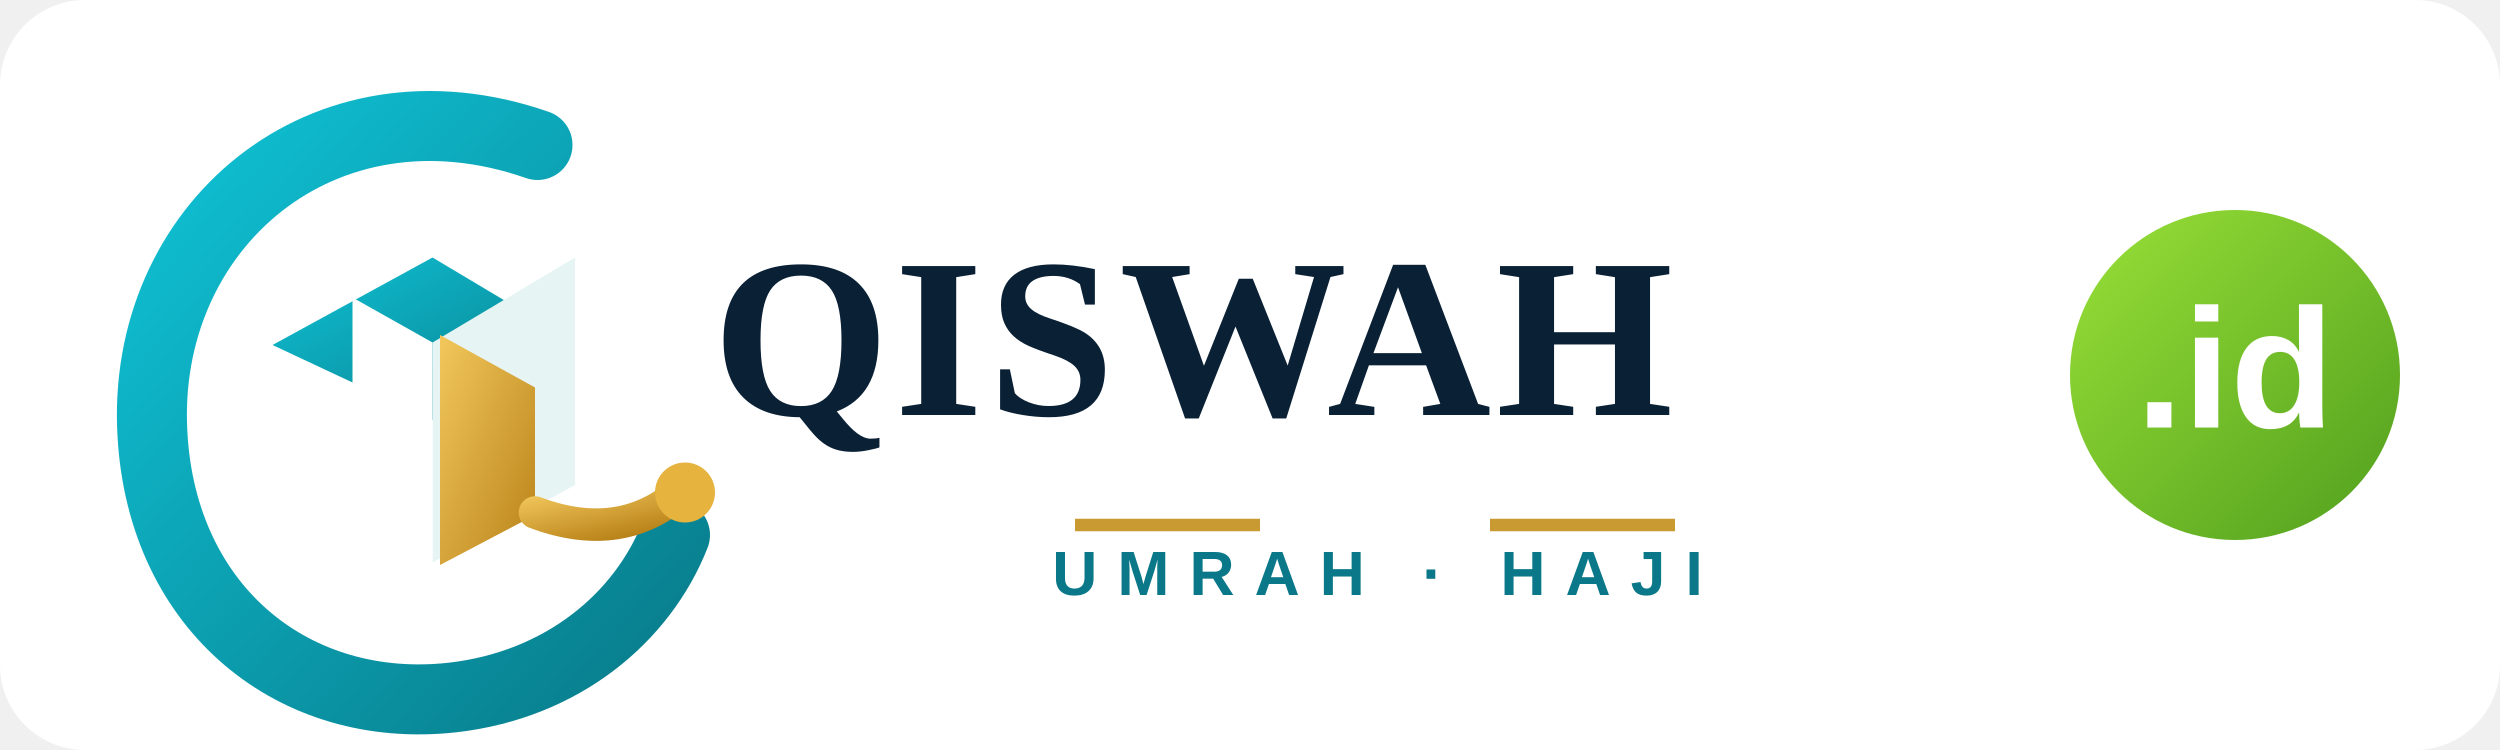
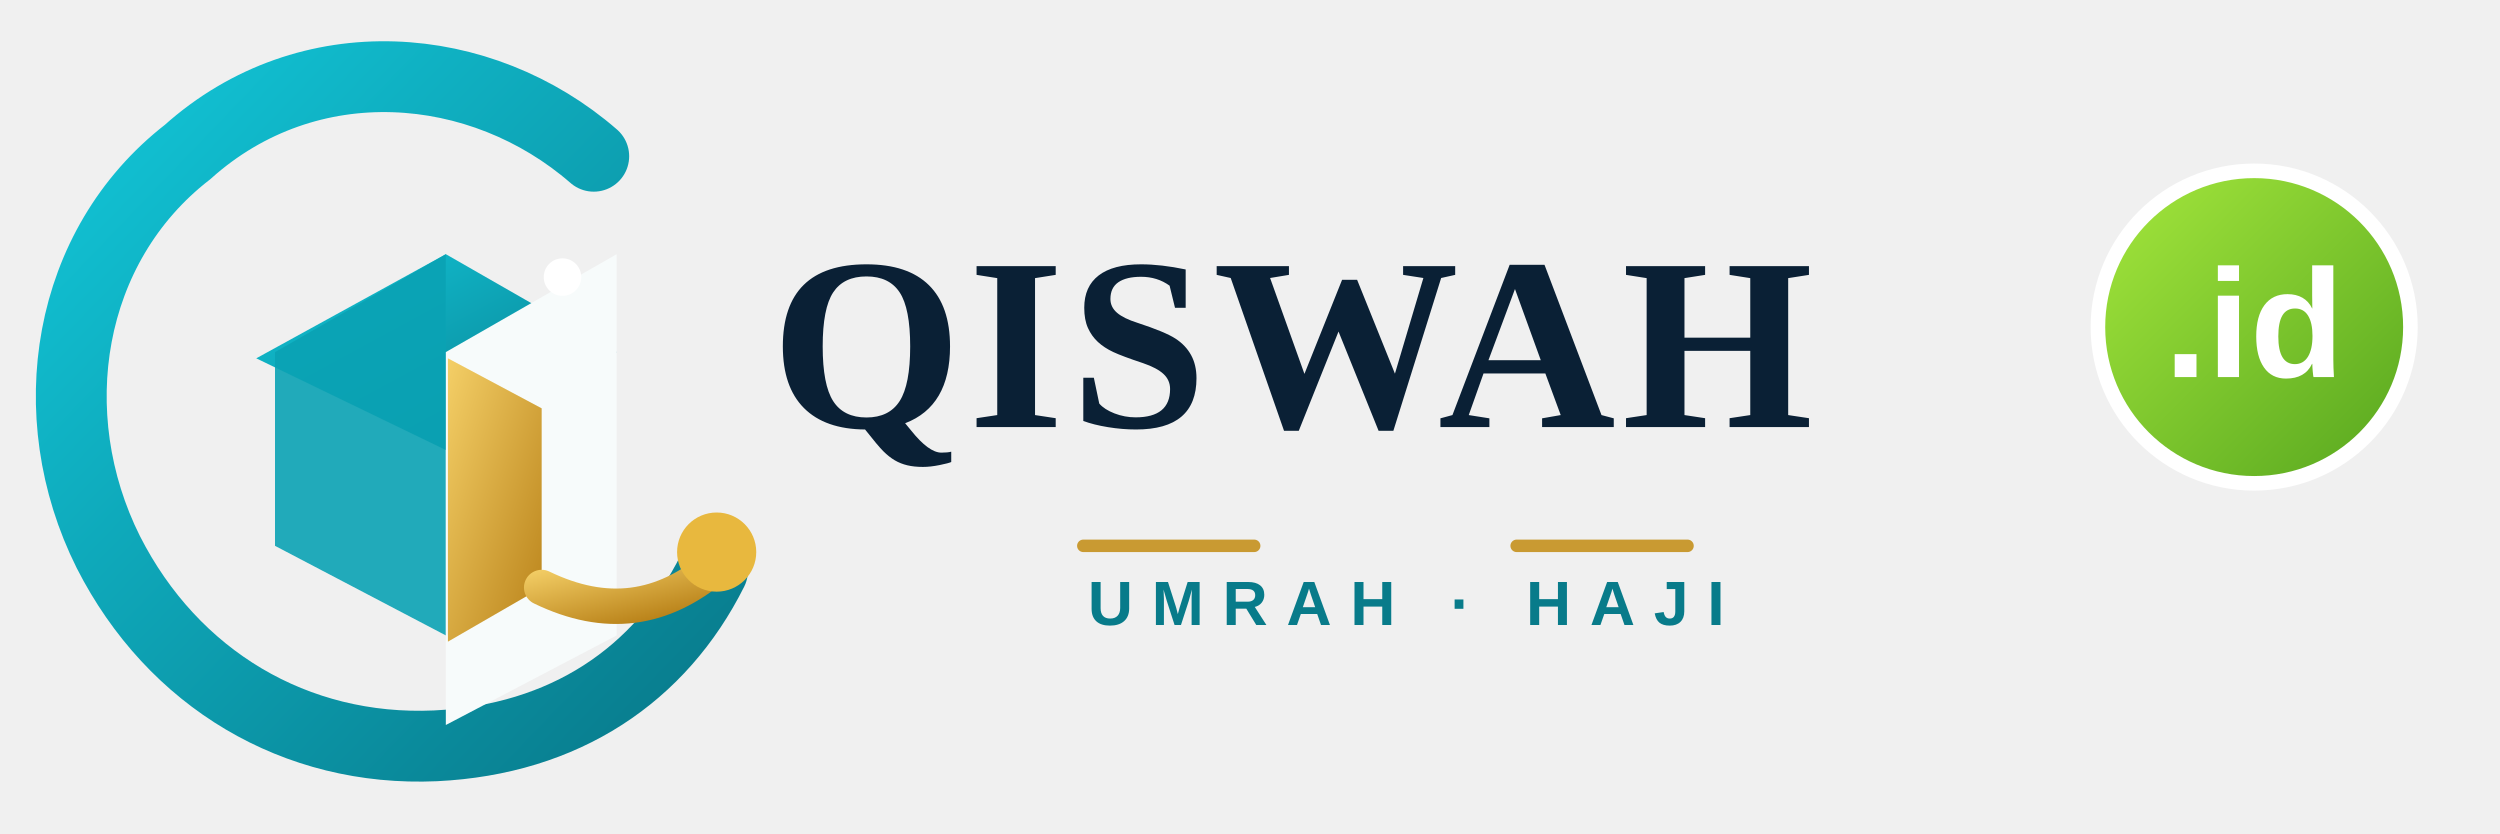
- <svg xmlns="http://www.w3.org/2000/svg" viewBox="0 0 1000 300" role="img" aria-labelledby="title desc">
+ <svg xmlns="http://www.w3.org/2000/svg" viewBox="0 0 1200 400" role="img" aria-labelledby="title desc">
  <defs>
    <linearGradient id="teal" x1="0" y1="0" x2="1" y2="1">
-       <stop stop-color="#0fc2d5" />
-       <stop offset="1" stop-color="#087b8a" />
+       <stop stop-color="#12c6d8" />
+       <stop offset="1" stop-color="#08798a" />
    </linearGradient>
    <linearGradient id="gold" x1="0" y1="0" x2="1" y2="1">
-       <stop stop-color="#f2c75c" />
-       <stop offset="1" stop-color="#b98319" />
+       <stop stop-color="#f4cf67" />
+       <stop offset="1" stop-color="#b98219" />
    </linearGradient>
    <linearGradient id="green" x1="0" y1="0" x2="1" y2="1">
-       <stop stop-color="#9be238" />
-       <stop offset="1" stop-color="#4f9d1d" />
+       <stop stop-color="#a6e83d" />
+       <stop offset="1" stop-color="#55a51e" />
    </linearGradient>
  </defs>
-   <rect width="1000" height="300" rx="34" fill="#fff" />
-   <g transform="translate(35 28)">
-     <path d="M180 30c-86-30-159 33-154 116 4 70 57 112 120 105 44-5 76-32 89-65" fill="none" stroke="url(#teal)" stroke-width="28" stroke-linecap="round" />
-     <path d="M74 110l64-35 57 34-57 31z" fill="url(#teal)" />
-     <path d="M138 109l57-34v91l-57 31z" fill="#e6f4f4" />
-     <path d="M138 109v88l-32-18v-88z" fill="#fff" />
-     <path d="M141 106l38 21v51l-38 20z" fill="url(#gold)" />
-     <path d="M179 177c24 9 43 5 58-8" fill="none" stroke="url(#gold)" stroke-width="13" stroke-linecap="round" />
-     <circle cx="239" cy="169" r="12" fill="#e5b33e" />
+   <g transform="translate(35 30)">
+     <path d="M250 45c-54-47-137-54-195-2C-3 88-16 169 17 235c31 61 90 96 157 93 62-3 108-34 133-84" fill="none" stroke="url(#teal)" stroke-width="34" stroke-linecap="round" />
+     <path d="M88 142 179 92l82 47-82 47z" fill="url(#teal)" />
+     <path d="M179 92v183l-82-43V139z" fill="#0aa2b4" opacity=".9" />
+     <path d="M179 139 261 92v183l-82 43z" fill="#f7fbfb" />
+     <path d="M180 142 225 166v86l-45 26z" fill="url(#gold)" />
+     <path d="M225 252c31 15 58 11 83-10" fill="none" stroke="url(#gold)" stroke-width="17" stroke-linecap="round" />
+     <circle cx="309" cy="235" r="19" fill="#e8b83e" />
+     <circle cx="235" cy="103" r="9" fill="#fff" />
  </g>
-   <text x="285" y="166" font-family="Georgia, 'Times New Roman', serif" font-size="91" font-weight="700" letter-spacing="2" fill="#0a2035">QISWAH</text>
-   <circle cx="894" cy="150" r="69" fill="url(#green)" stroke="#fff" stroke-width="6" />
-   <text x="894" y="171" text-anchor="middle" font-family="Arial,sans-serif" font-size="68" font-weight="700" fill="#fff">.id</text>
-   <path d="M430 210h74M596 210h74" stroke="#c99a32" stroke-width="5" />
-   <text x="551" y="238" text-anchor="middle" font-family="Arial,sans-serif" font-size="25" font-weight="700" letter-spacing="8" fill="#0a7888">UMRAH · HAJI</text>
+   <text x="370" y="205" font-family="Georgia, 'Times New Roman', serif" font-size="118" font-weight="700" letter-spacing="3" fill="#0a2035">QISWAH</text>
+   <circle cx="1082" cy="157" r="75" fill="url(#green)" stroke="#fff" stroke-width="7" />
+   <text x="1082" y="181" text-anchor="middle" font-family="Arial, sans-serif" font-size="74" font-weight="800" fill="#fff">.id</text>
+   <path d="M520 262h82M728 262h82" stroke="#c99a32" stroke-width="6" stroke-linecap="round" />
+   <text x="675" y="300" text-anchor="middle" font-family="Arial, sans-serif" font-size="30" font-weight="800" letter-spacing="9" fill="#087b8a">UMRAH · HAJI</text>
</svg>
